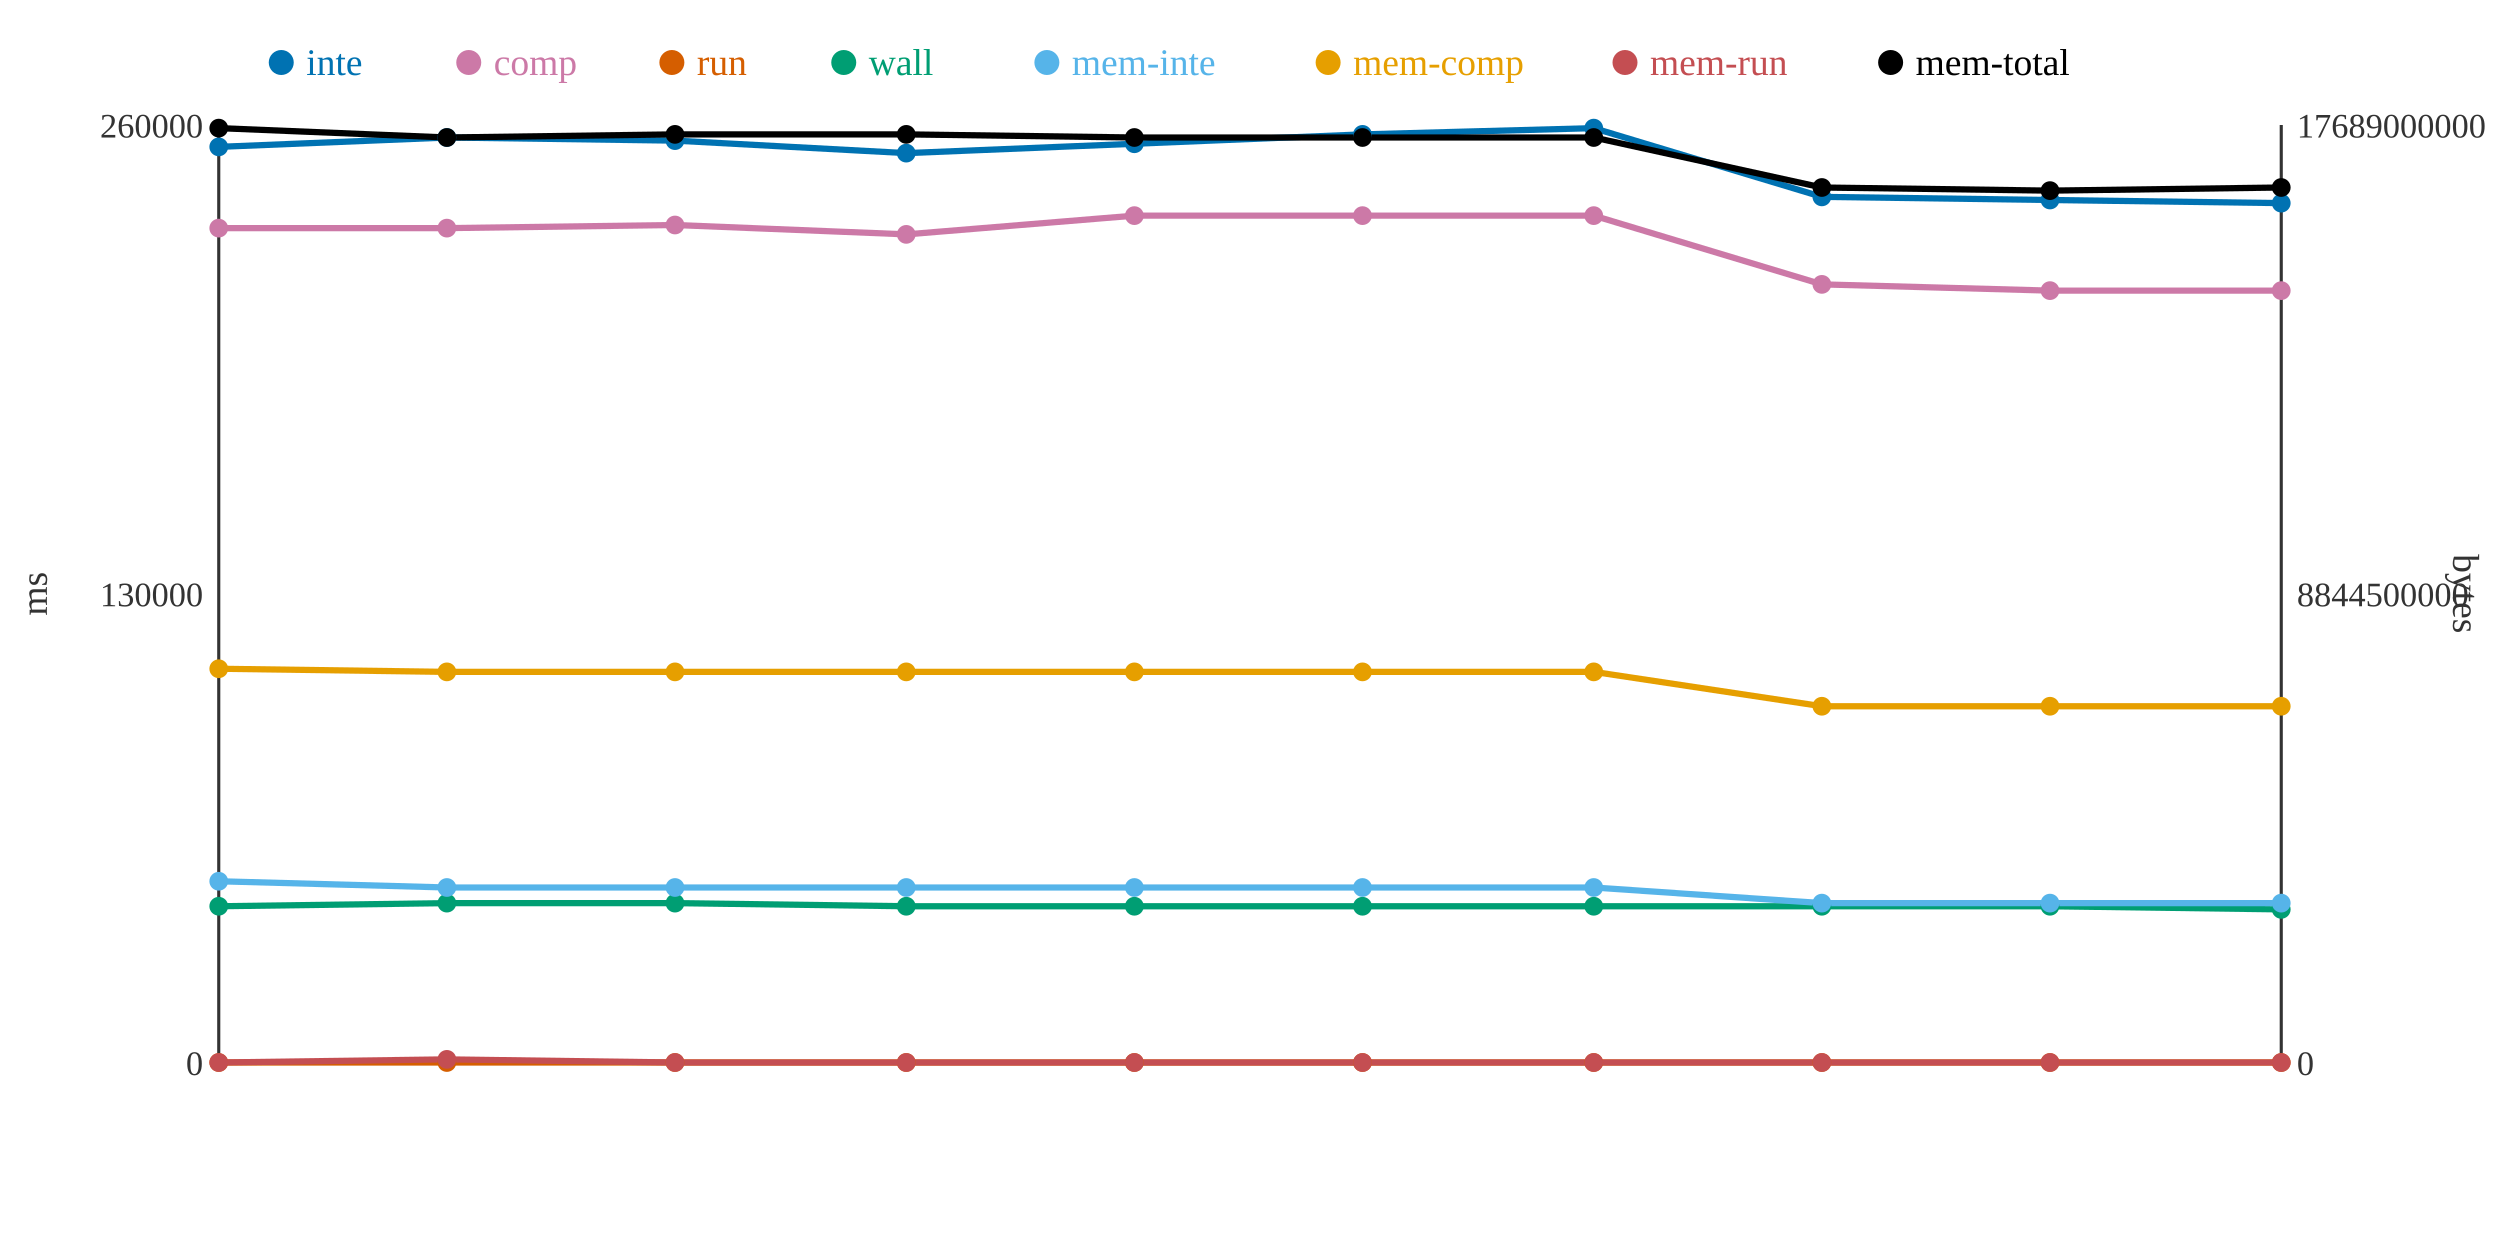
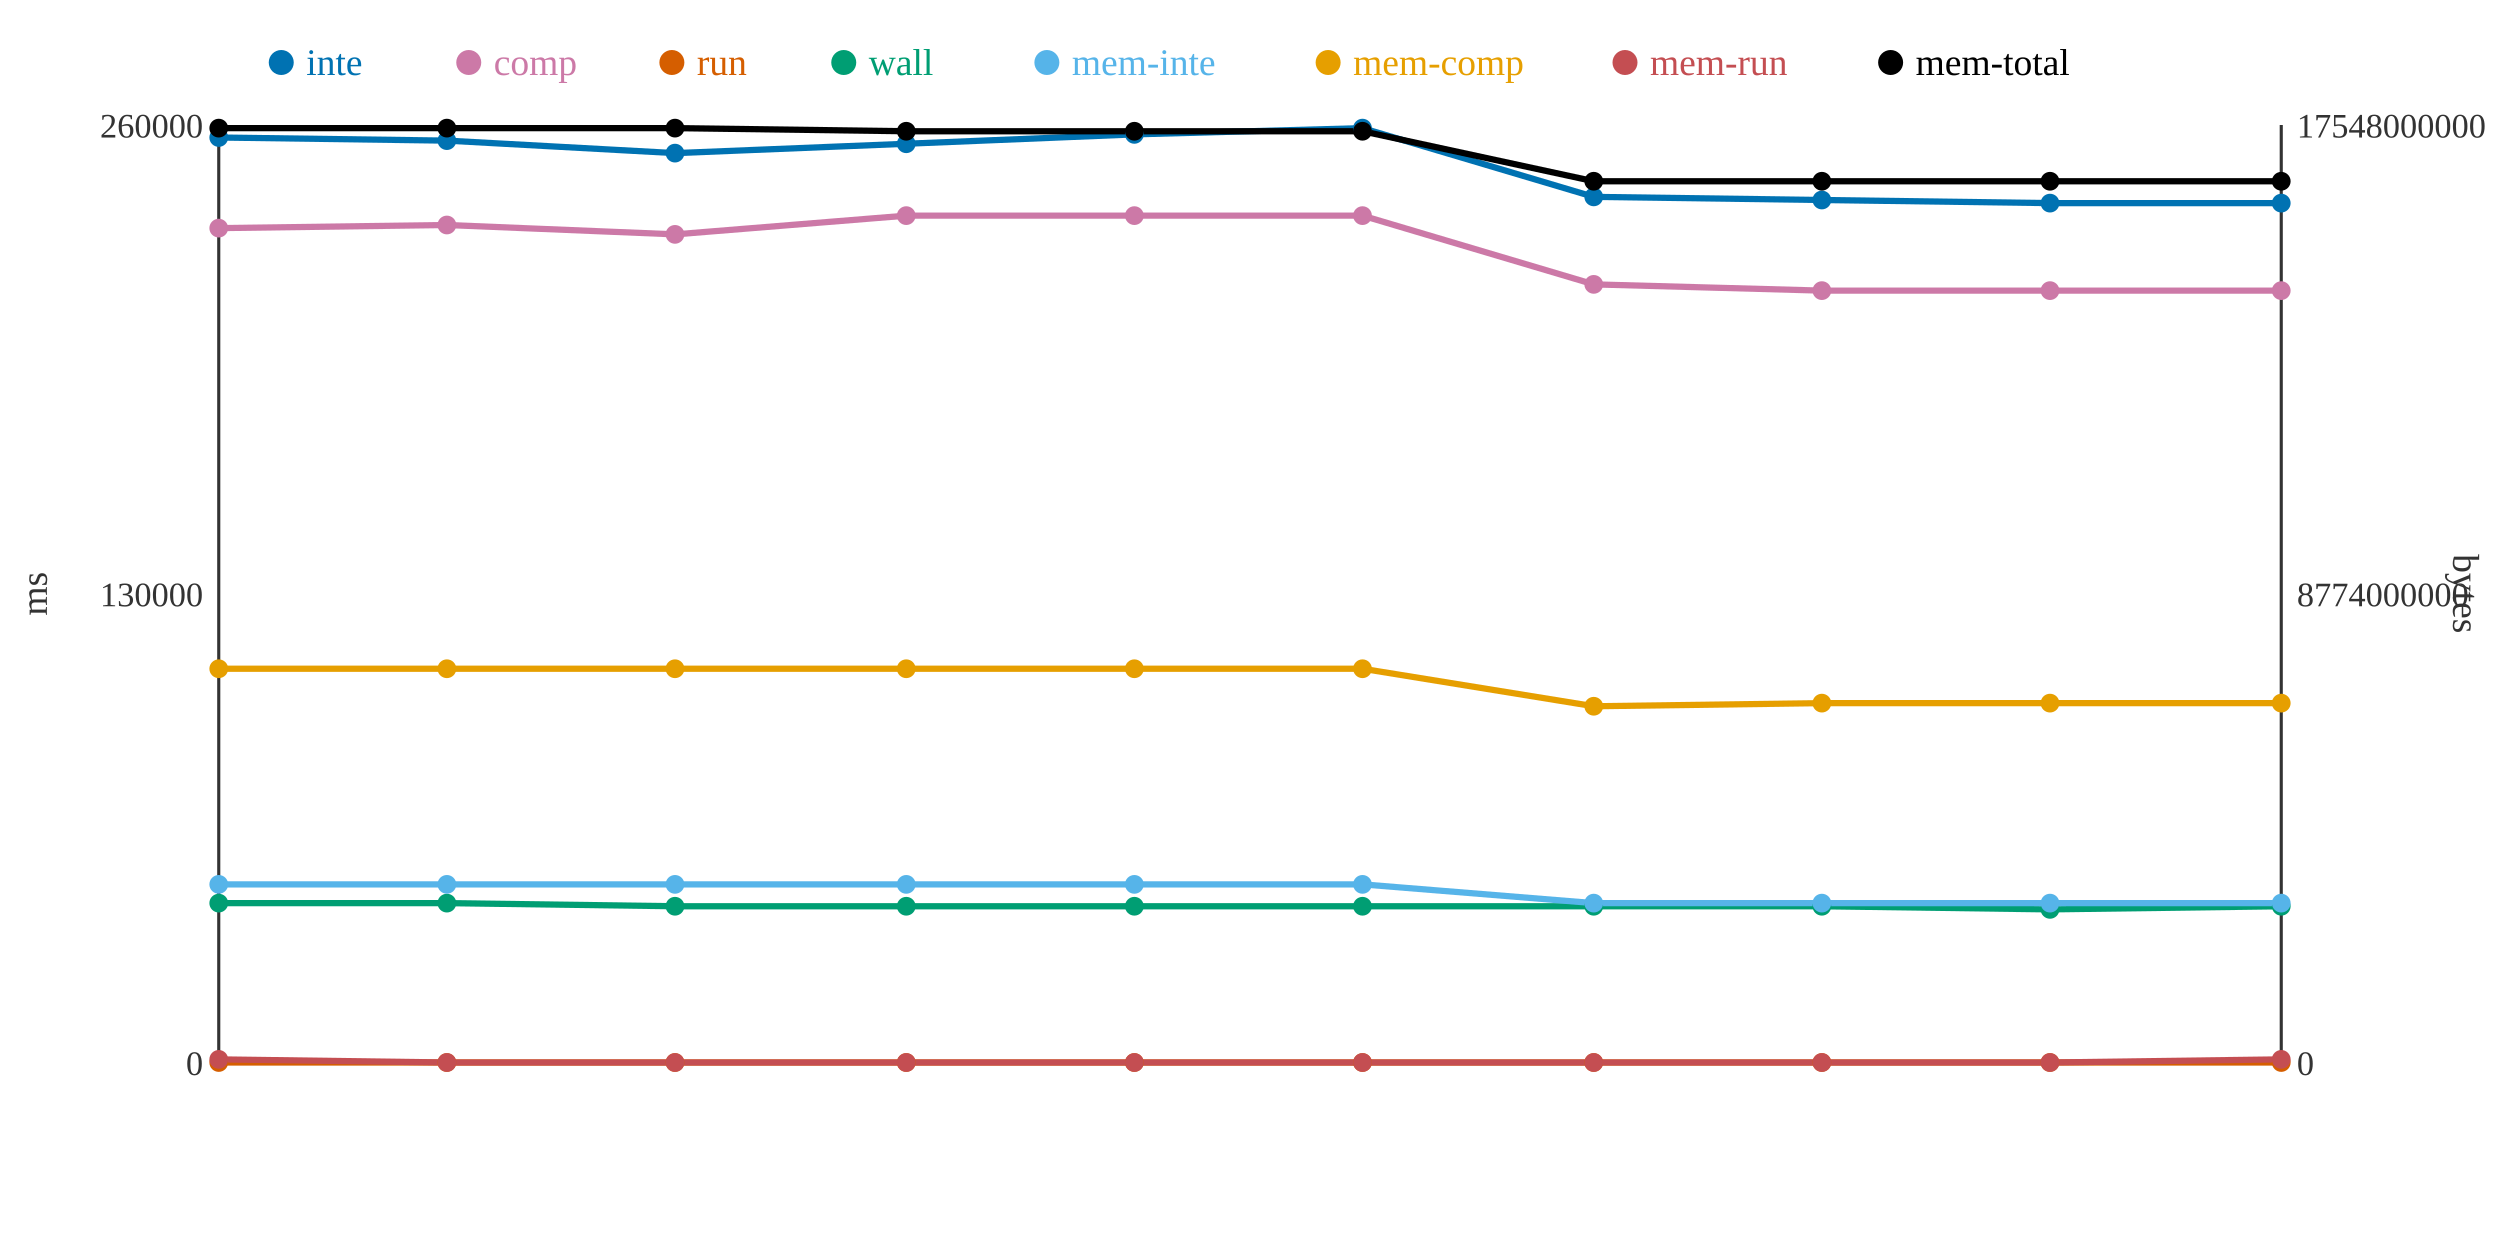
<svg xmlns="http://www.w3.org/2000/svg" width="800" height="400">
  <rect width="800" height="400" fill="white" />
  <line x1="70" y1="40" x2="70" y2="340" stroke="#333" stroke-width="1" />
  <line x1="70" y1="340" x2="730" y2="340" stroke="#333" stroke-width="1" />
  <line x1="730" y1="40" x2="730" y2="340" stroke="#333" stroke-width="1" />
  <text x="65" y="344" text-anchor="end" font-size="11" fill="#333">0</text>
  <text x="65" y="194" text-anchor="end" font-size="11" fill="#333">130000</text>
  <text x="65" y="44" text-anchor="end" font-size="11" fill="#333">260000</text>
  <text x="15" y="190" text-anchor="middle" font-size="12" fill="#333" transform="rotate(-90 15 190)">ms</text>
  <text x="735" y="344" text-anchor="start" font-size="11" fill="#333">0</text>
-   <text x="735" y="194" text-anchor="start" font-size="11" fill="#333">8844500000</text>
-   <text x="735" y="44" text-anchor="start" font-size="11" fill="#333">17689000000</text>
+   <text x="735" y="194" text-anchor="start" font-size="11" fill="#333">8774000000</text>
+   <text x="735" y="44" text-anchor="start" font-size="11" fill="#333">17548000000</text>
  <text x="785" y="190" text-anchor="middle" font-size="12" fill="#333" transform="rotate(90 785 190)">bytes</text>
-   <polyline points="70,47 143,44 216,45 290,49 363,46 436,43 510,41 583,63 656,64 730,65" fill="none" stroke="#0072B2" stroke-width="2" />
-   <polyline points="70,73 143,73 216,72 290,75 363,69 436,69 510,69 583,91 656,93 730,93" fill="none" stroke="#CC79A7" stroke-width="2" />
+   <polyline points="70,44 143,45 216,49 290,46 363,43 436,41 510,63 583,64 656,65 730,65" fill="none" stroke="#0072B2" stroke-width="2" />
+   <polyline points="70,73 143,72 216,75 290,69 363,69 436,69 510,91 583,93 656,93 730,93" fill="none" stroke="#CC79A7" stroke-width="2" />
  <polyline points="70,340 143,340 216,340 290,340 363,340 436,340 510,340 583,340 656,340 730,340" fill="none" stroke="#D55E00" stroke-width="2" />
-   <polyline points="70,290 143,289 216,289 290,290 363,290 436,290 510,290 583,290 656,290 730,291" fill="none" stroke="#009E73" stroke-width="2" />
-   <polyline points="70,282 143,284 216,284 290,284 363,284 436,284 510,284 583,289 656,289 730,289" fill="none" stroke="#56B4E9" stroke-width="2" />
-   <polyline points="70,214 143,215 216,215 290,215 363,215 436,215 510,215 583,226 656,226 730,226" fill="none" stroke="#E69F00" stroke-width="2" />
-   <polyline points="70,340 143,339 216,340 290,340 363,340 436,340 510,340 583,340 656,340 730,340" fill="none" stroke="#C44E52" stroke-width="2" />
-   <polyline points="70,41 143,44 216,43 290,43 363,44 436,44 510,44 583,60 656,61 730,60" fill="none" stroke="#000000" stroke-width="2" />
-   <circle cx="70" cy="47" r="3" fill="#0072B2" />
+   <polyline points="70,289 143,289 216,290 290,290 363,290 436,290 510,290 583,290 656,291 730,290" fill="none" stroke="#009E73" stroke-width="2" />
+   <polyline points="70,283 143,283 216,283 290,283 363,283 436,283 510,289 583,289 656,289 730,289" fill="none" stroke="#56B4E9" stroke-width="2" />
+   <polyline points="70,214 143,214 216,214 290,214 363,214 436,214 510,226 583,225 656,225 730,225" fill="none" stroke="#E69F00" stroke-width="2" />
+   <polyline points="70,339 143,340 216,340 290,340 363,340 436,340 510,340 583,340 656,340 730,339" fill="none" stroke="#C44E52" stroke-width="2" />
+   <polyline points="70,41 143,41 216,41 290,42 363,42 436,42 510,58 583,58 656,58 730,58" fill="none" stroke="#000000" stroke-width="2" />
+   <circle cx="70" cy="44" r="3" fill="#0072B2" />
  <circle cx="70" cy="73" r="3" fill="#CC79A7" />
  <circle cx="70" cy="340" r="3" fill="#D55E00" />
-   <circle cx="70" cy="290" r="3" fill="#009E73" />
-   <circle cx="70" cy="282" r="3" fill="#56B4E9" />
+   <circle cx="70" cy="289" r="3" fill="#009E73" />
+   <circle cx="70" cy="283" r="3" fill="#56B4E9" />
  <circle cx="70" cy="214" r="3" fill="#E69F00" />
-   <circle cx="70" cy="340" r="3" fill="#C44E52" />
+   <circle cx="70" cy="339" r="3" fill="#C44E52" />
  <circle cx="70" cy="41" r="3" fill="#000000" />
-   <circle cx="143" cy="44" r="3" fill="#0072B2" />
-   <circle cx="143" cy="73" r="3" fill="#CC79A7" />
+   <circle cx="143" cy="45" r="3" fill="#0072B2" />
+   <circle cx="143" cy="72" r="3" fill="#CC79A7" />
  <circle cx="143" cy="340" r="3" fill="#D55E00" />
  <circle cx="143" cy="289" r="3" fill="#009E73" />
-   <circle cx="143" cy="284" r="3" fill="#56B4E9" />
-   <circle cx="143" cy="215" r="3" fill="#E69F00" />
-   <circle cx="143" cy="339" r="3" fill="#C44E52" />
-   <circle cx="143" cy="44" r="3" fill="#000000" />
-   <circle cx="216" cy="45" r="3" fill="#0072B2" />
-   <circle cx="216" cy="72" r="3" fill="#CC79A7" />
+   <circle cx="143" cy="283" r="3" fill="#56B4E9" />
+   <circle cx="143" cy="214" r="3" fill="#E69F00" />
+   <circle cx="143" cy="340" r="3" fill="#C44E52" />
+   <circle cx="143" cy="41" r="3" fill="#000000" />
+   <circle cx="216" cy="49" r="3" fill="#0072B2" />
+   <circle cx="216" cy="75" r="3" fill="#CC79A7" />
  <circle cx="216" cy="340" r="3" fill="#D55E00" />
-   <circle cx="216" cy="289" r="3" fill="#009E73" />
-   <circle cx="216" cy="284" r="3" fill="#56B4E9" />
-   <circle cx="216" cy="215" r="3" fill="#E69F00" />
+   <circle cx="216" cy="290" r="3" fill="#009E73" />
+   <circle cx="216" cy="283" r="3" fill="#56B4E9" />
+   <circle cx="216" cy="214" r="3" fill="#E69F00" />
  <circle cx="216" cy="340" r="3" fill="#C44E52" />
-   <circle cx="216" cy="43" r="3" fill="#000000" />
-   <circle cx="290" cy="49" r="3" fill="#0072B2" />
-   <circle cx="290" cy="75" r="3" fill="#CC79A7" />
+   <circle cx="216" cy="41" r="3" fill="#000000" />
+   <circle cx="290" cy="46" r="3" fill="#0072B2" />
+   <circle cx="290" cy="69" r="3" fill="#CC79A7" />
  <circle cx="290" cy="340" r="3" fill="#D55E00" />
  <circle cx="290" cy="290" r="3" fill="#009E73" />
-   <circle cx="290" cy="284" r="3" fill="#56B4E9" />
-   <circle cx="290" cy="215" r="3" fill="#E69F00" />
+   <circle cx="290" cy="283" r="3" fill="#56B4E9" />
+   <circle cx="290" cy="214" r="3" fill="#E69F00" />
  <circle cx="290" cy="340" r="3" fill="#C44E52" />
-   <circle cx="290" cy="43" r="3" fill="#000000" />
-   <circle cx="363" cy="46" r="3" fill="#0072B2" />
+   <circle cx="290" cy="42" r="3" fill="#000000" />
+   <circle cx="363" cy="43" r="3" fill="#0072B2" />
  <circle cx="363" cy="69" r="3" fill="#CC79A7" />
  <circle cx="363" cy="340" r="3" fill="#D55E00" />
  <circle cx="363" cy="290" r="3" fill="#009E73" />
-   <circle cx="363" cy="284" r="3" fill="#56B4E9" />
-   <circle cx="363" cy="215" r="3" fill="#E69F00" />
+   <circle cx="363" cy="283" r="3" fill="#56B4E9" />
+   <circle cx="363" cy="214" r="3" fill="#E69F00" />
  <circle cx="363" cy="340" r="3" fill="#C44E52" />
-   <circle cx="363" cy="44" r="3" fill="#000000" />
-   <circle cx="436" cy="43" r="3" fill="#0072B2" />
+   <circle cx="363" cy="42" r="3" fill="#000000" />
+   <circle cx="436" cy="41" r="3" fill="#0072B2" />
  <circle cx="436" cy="69" r="3" fill="#CC79A7" />
  <circle cx="436" cy="340" r="3" fill="#D55E00" />
  <circle cx="436" cy="290" r="3" fill="#009E73" />
-   <circle cx="436" cy="284" r="3" fill="#56B4E9" />
-   <circle cx="436" cy="215" r="3" fill="#E69F00" />
+   <circle cx="436" cy="283" r="3" fill="#56B4E9" />
+   <circle cx="436" cy="214" r="3" fill="#E69F00" />
  <circle cx="436" cy="340" r="3" fill="#C44E52" />
-   <circle cx="436" cy="44" r="3" fill="#000000" />
-   <circle cx="510" cy="41" r="3" fill="#0072B2" />
-   <circle cx="510" cy="69" r="3" fill="#CC79A7" />
+   <circle cx="436" cy="42" r="3" fill="#000000" />
+   <circle cx="510" cy="63" r="3" fill="#0072B2" />
+   <circle cx="510" cy="91" r="3" fill="#CC79A7" />
  <circle cx="510" cy="340" r="3" fill="#D55E00" />
  <circle cx="510" cy="290" r="3" fill="#009E73" />
-   <circle cx="510" cy="284" r="3" fill="#56B4E9" />
-   <circle cx="510" cy="215" r="3" fill="#E69F00" />
+   <circle cx="510" cy="289" r="3" fill="#56B4E9" />
+   <circle cx="510" cy="226" r="3" fill="#E69F00" />
  <circle cx="510" cy="340" r="3" fill="#C44E52" />
-   <circle cx="510" cy="44" r="3" fill="#000000" />
-   <circle cx="583" cy="63" r="3" fill="#0072B2" />
-   <circle cx="583" cy="91" r="3" fill="#CC79A7" />
+   <circle cx="510" cy="58" r="3" fill="#000000" />
+   <circle cx="583" cy="64" r="3" fill="#0072B2" />
+   <circle cx="583" cy="93" r="3" fill="#CC79A7" />
  <circle cx="583" cy="340" r="3" fill="#D55E00" />
  <circle cx="583" cy="290" r="3" fill="#009E73" />
  <circle cx="583" cy="289" r="3" fill="#56B4E9" />
-   <circle cx="583" cy="226" r="3" fill="#E69F00" />
+   <circle cx="583" cy="225" r="3" fill="#E69F00" />
  <circle cx="583" cy="340" r="3" fill="#C44E52" />
-   <circle cx="583" cy="60" r="3" fill="#000000" />
-   <circle cx="656" cy="64" r="3" fill="#0072B2" />
+   <circle cx="583" cy="58" r="3" fill="#000000" />
+   <circle cx="656" cy="65" r="3" fill="#0072B2" />
  <circle cx="656" cy="93" r="3" fill="#CC79A7" />
  <circle cx="656" cy="340" r="3" fill="#D55E00" />
-   <circle cx="656" cy="290" r="3" fill="#009E73" />
+   <circle cx="656" cy="291" r="3" fill="#009E73" />
  <circle cx="656" cy="289" r="3" fill="#56B4E9" />
-   <circle cx="656" cy="226" r="3" fill="#E69F00" />
+   <circle cx="656" cy="225" r="3" fill="#E69F00" />
  <circle cx="656" cy="340" r="3" fill="#C44E52" />
-   <circle cx="656" cy="61" r="3" fill="#000000" />
+   <circle cx="656" cy="58" r="3" fill="#000000" />
  <circle cx="730" cy="65" r="3" fill="#0072B2" />
  <circle cx="730" cy="93" r="3" fill="#CC79A7" />
  <circle cx="730" cy="340" r="3" fill="#D55E00" />
-   <circle cx="730" cy="291" r="3" fill="#009E73" />
+   <circle cx="730" cy="290" r="3" fill="#009E73" />
  <circle cx="730" cy="289" r="3" fill="#56B4E9" />
-   <circle cx="730" cy="226" r="3" fill="#E69F00" />
-   <circle cx="730" cy="340" r="3" fill="#C44E52" />
-   <circle cx="730" cy="60" r="3" fill="#000000" />
+   <circle cx="730" cy="225" r="3" fill="#E69F00" />
+   <circle cx="730" cy="339" r="3" fill="#C44E52" />
+   <circle cx="730" cy="58" r="3" fill="#000000" />
  <circle cx="90" cy="20" r="4" fill="#0072B2" />
  <text x="98" y="24" text-anchor="start" font-size="12" fill="#0072B2">inte</text>
  <circle cx="150" cy="20" r="4" fill="#CC79A7" />
  <text x="158" y="24" text-anchor="start" font-size="12" fill="#CC79A7">comp</text>
  <circle cx="215" cy="20" r="4" fill="#D55E00" />
  <text x="223" y="24" text-anchor="start" font-size="12" fill="#D55E00">run</text>
  <circle cx="270" cy="20" r="4" fill="#009E73" />
  <text x="278" y="24" text-anchor="start" font-size="12" fill="#009E73">wall</text>
  <circle cx="335" cy="20" r="4" fill="#56B4E9" />
  <text x="343" y="24" text-anchor="start" font-size="12" fill="#56B4E9">mem-inte</text>
  <circle cx="425" cy="20" r="4" fill="#E69F00" />
  <text x="433" y="24" text-anchor="start" font-size="12" fill="#E69F00">mem-comp</text>
  <circle cx="520" cy="20" r="4" fill="#C44E52" />
  <text x="528" y="24" text-anchor="start" font-size="12" fill="#C44E52">mem-run</text>
  <circle cx="605" cy="20" r="4" fill="#000000" />
  <text x="613" y="24" text-anchor="start" font-size="12" fill="#000000">mem-total</text>
</svg>
